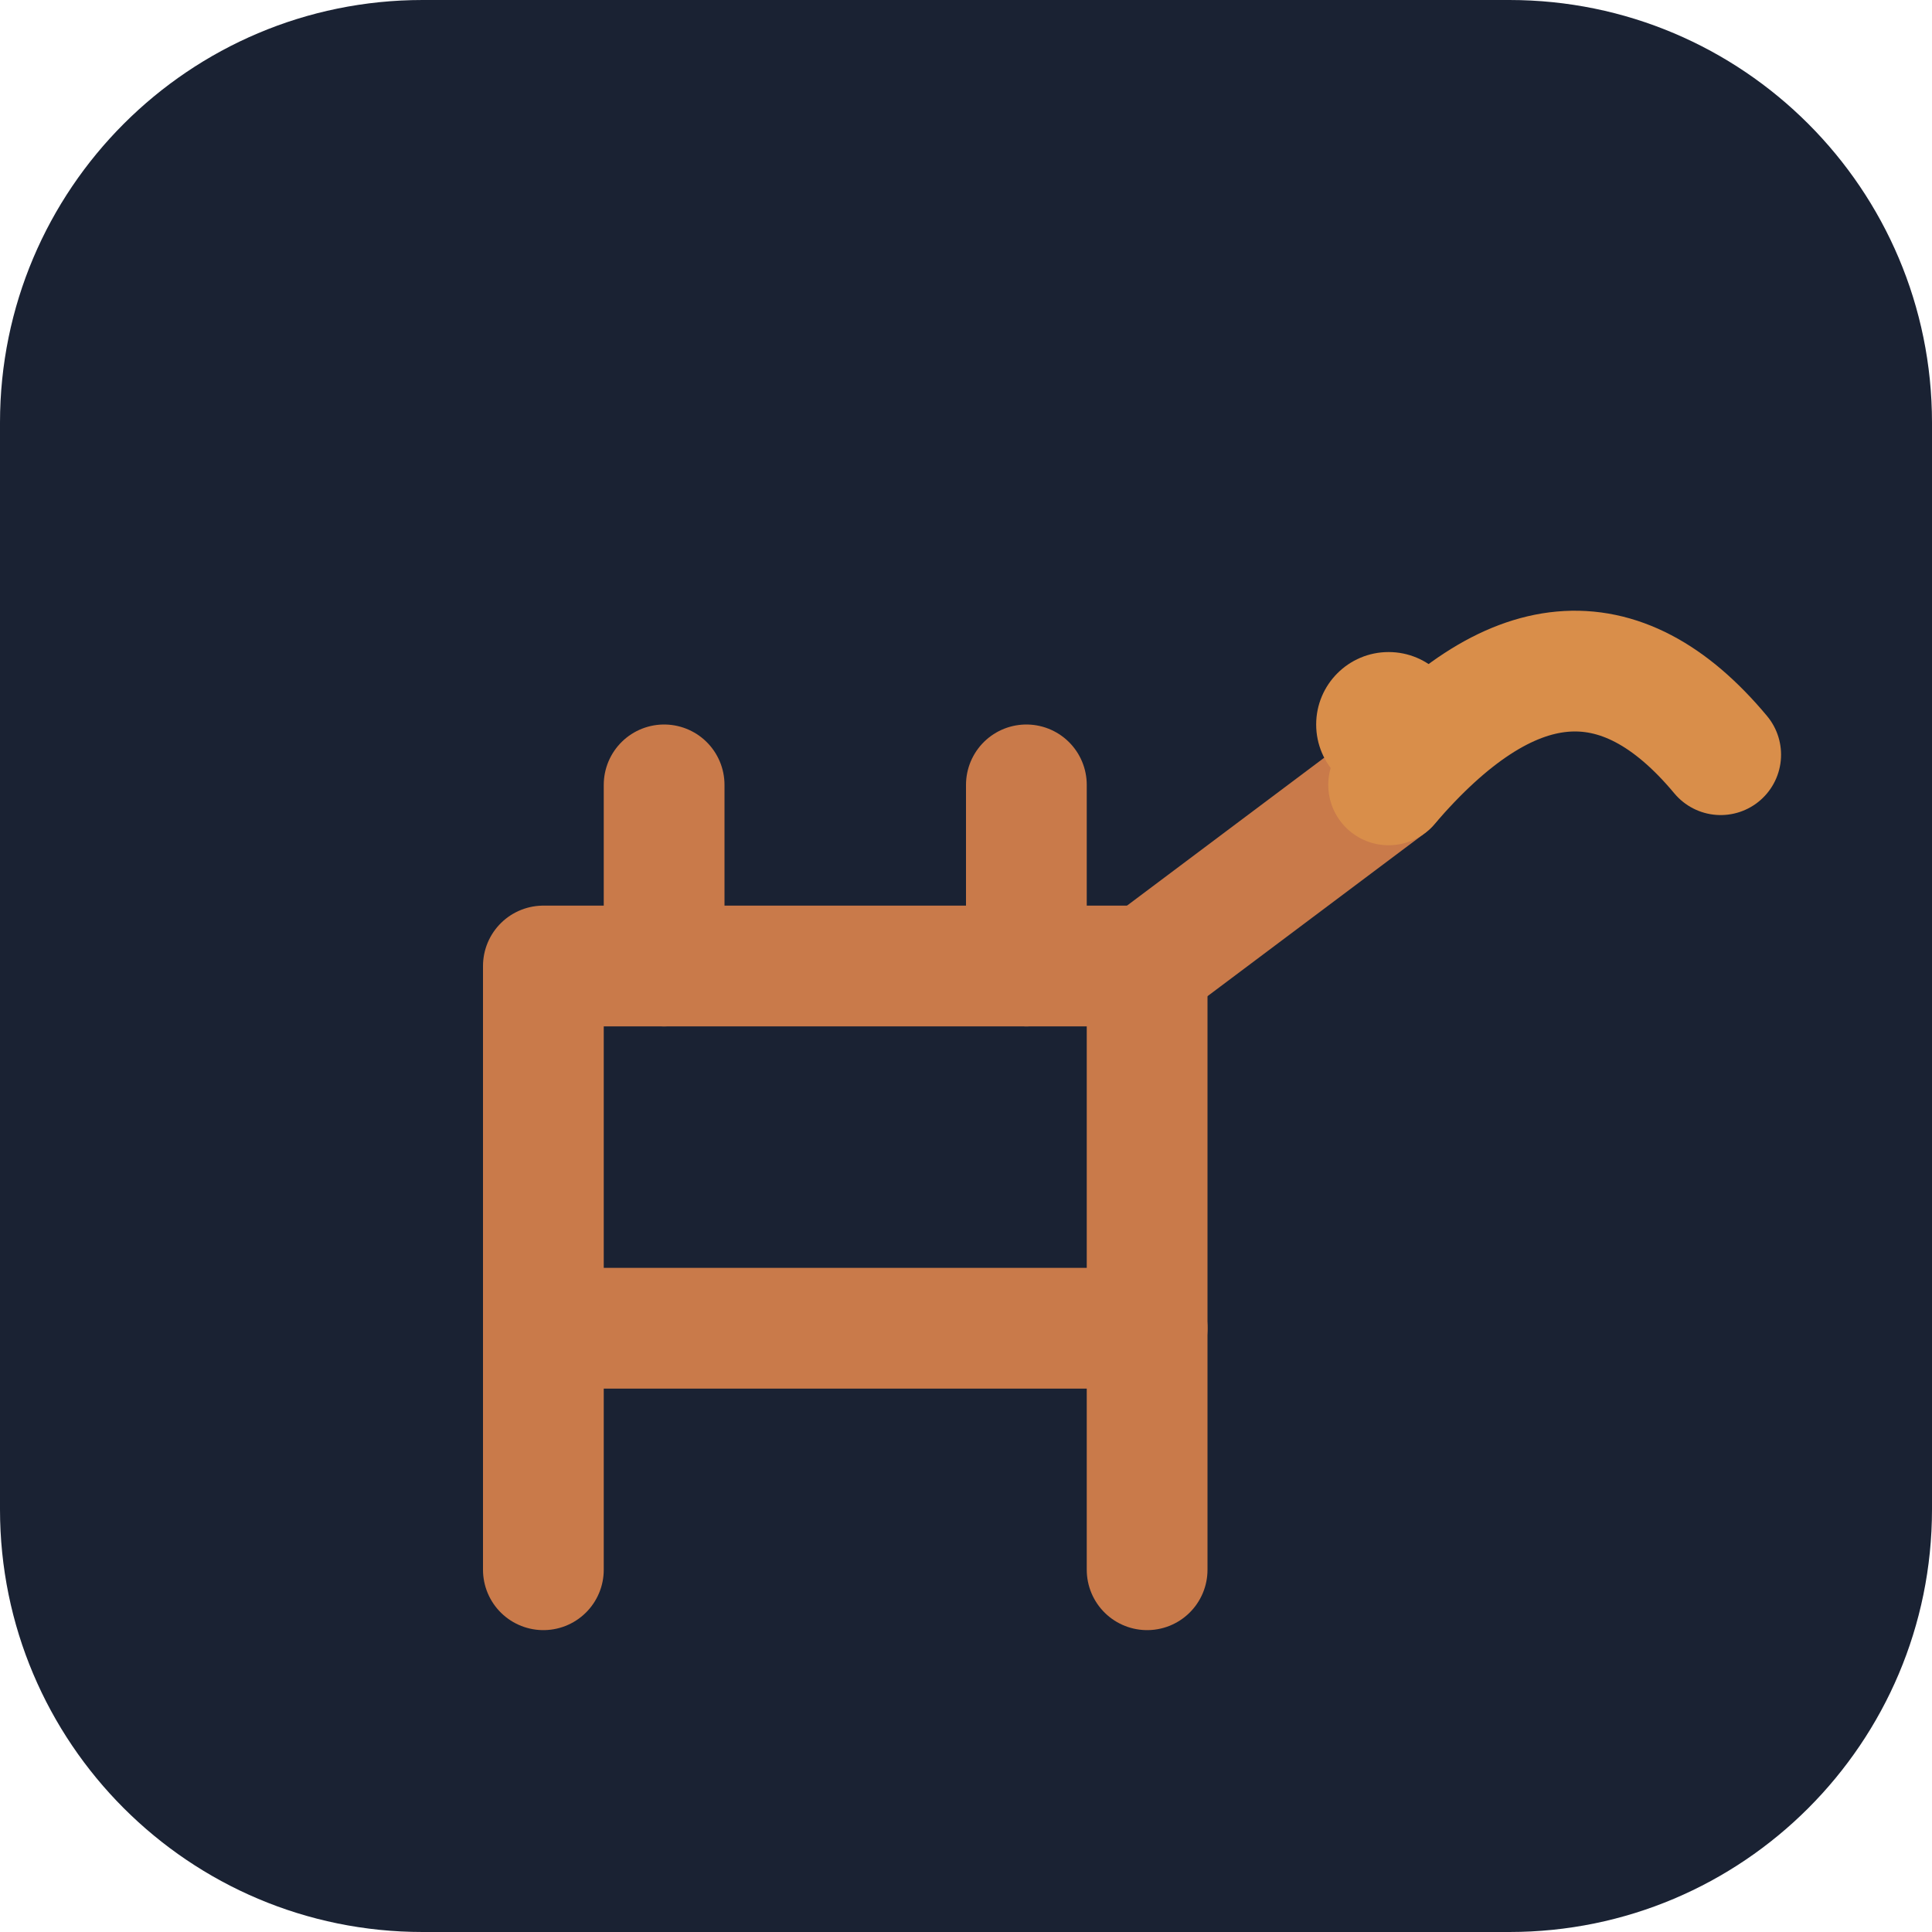
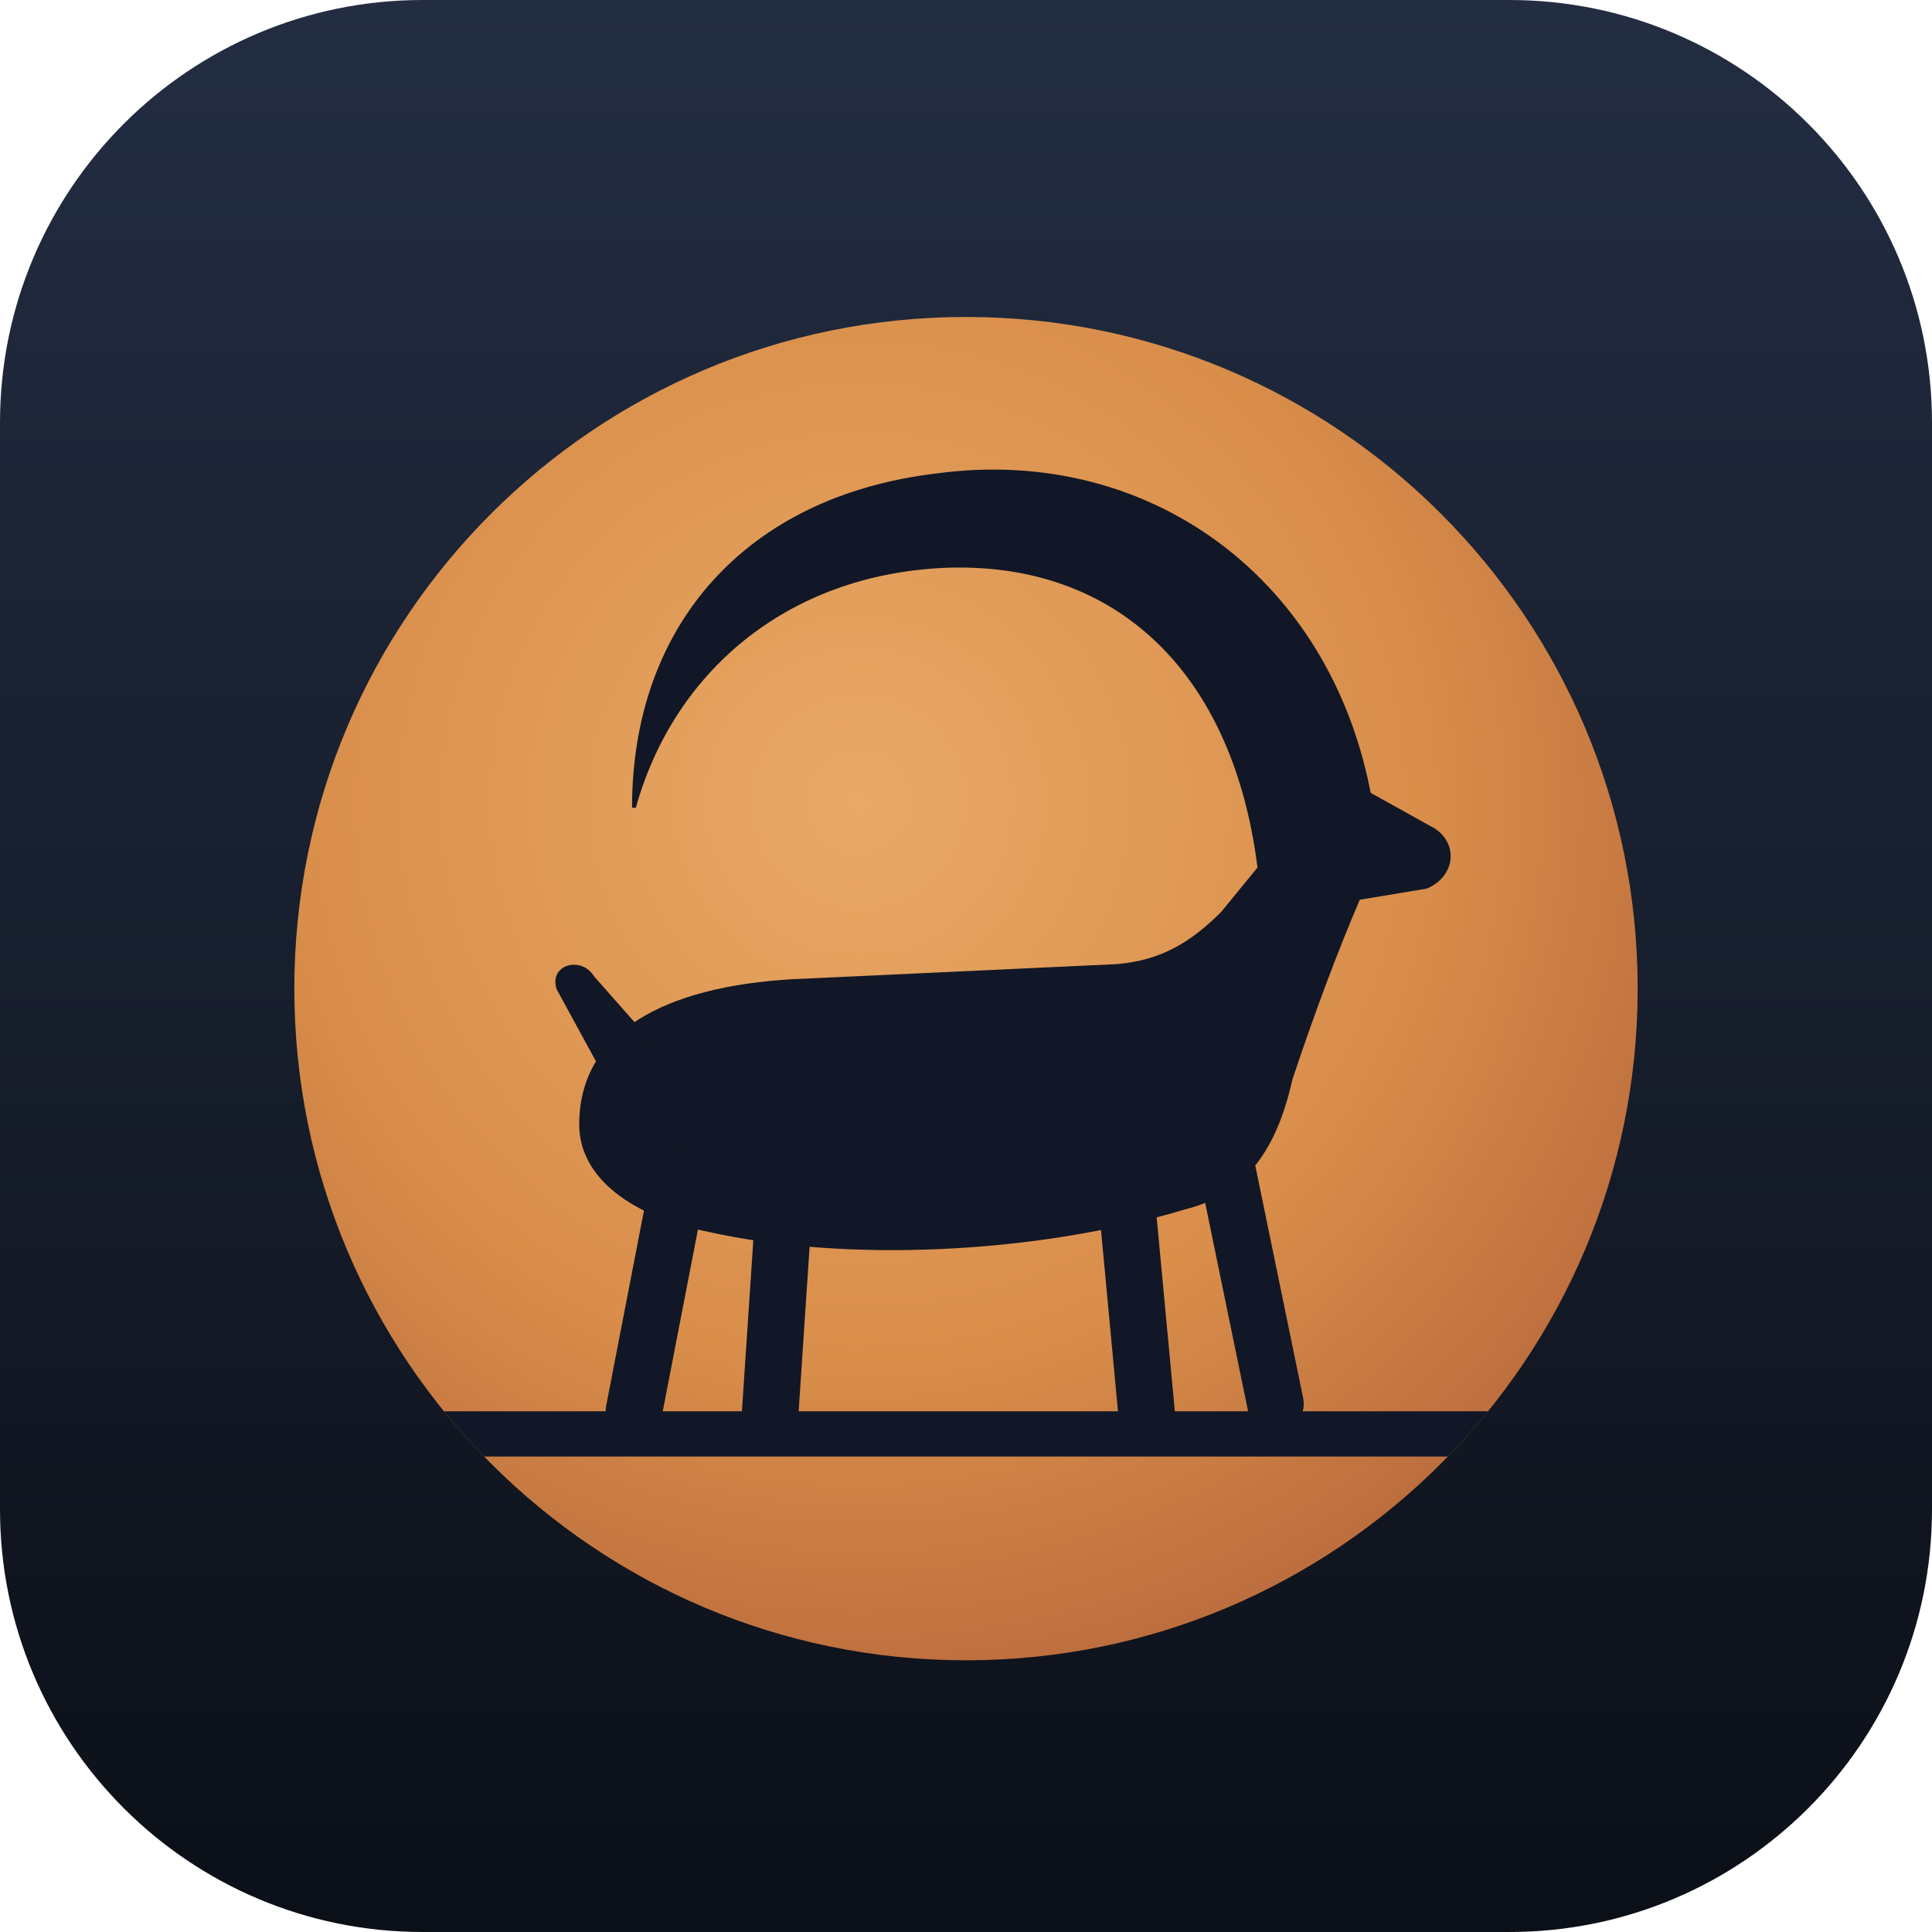
- <svg xmlns="http://www.w3.org/2000/svg" viewBox="0 0 64 64" role="img" aria-label="أثر">
-   <rect width="64" height="64" rx="14" fill="#1A2233" />
-   <g fill="none" stroke="#C97A4A" stroke-width="4" stroke-linecap="round" stroke-linejoin="round">
-     <path d="M18 44 h20 v-12 h-20 z" />
-     <path d="M18 44 v8 M38 44 v8 M22 32 v-6 M34 32 v-6" />
-     <path d="M38 32 l8-6" />
-     <path d="M46 26 q6-7 11-1" stroke="#D98E4A" />
+ <svg xmlns="http://www.w3.org/2000/svg" viewBox="0 0 512 512" width="64" height="64" role="img" aria-label="أثر">
+   <defs>
+     <linearGradient id="bg" x1="0" y1="0" x2="0" y2="1">
+       <stop offset="0" stop-color="#232D42" />
+       <stop offset="1" stop-color="#0B0F17" />
+     </linearGradient>
+     <radialGradient id="sun" cx=".42" cy=".36" r=".7">
+       <stop offset="0" stop-color="#E9A866" />
+       <stop offset=".6" stop-color="#D98E4A" />
+       <stop offset="1" stop-color="#B9693C" />
+     </radialGradient>
+     <clipPath id="disc">
+       <circle cx="256" cy="262" r="178" />
+     </clipPath>
+   </defs>
+   <rect width="512" height="512" rx="112" fill="url(#bg)" />
+   <circle cx="256" cy="262" r="178" fill="url(#sun)" />
+   <g fill="#111726" stroke="#111726" transform="translate(4 6)">
+     <path d="M150 292 C150 268 172 256 206 254 L292 250 C304 249 312 244 320 236            L338 214 C342 206 350 202 358 204 L376 214 C382 218 381 226 374 229            L356 232 C350 246 344 262 338 280 C334 298 326 310 310 314            C270 326 220 328 184 320 C164 316 150 306 150 292 Z" />
+     <path d="M360 212 C352 150 302 112 244 120 C194 126 164 160 164 208            C174 172 204 146 246 144 C292 142 324 172 330 226 Z" />
+     <path d="M156 278 L144 256 C142 250 150 248 153 253 L168 270 Z" />
+     <path d="M352 230 L346 254 L336 236 Z" />
+     <g stroke-width="15" stroke-linecap="round" fill="none">
+       <path d="M176 306 L164 368" />
+       <path d="M204 310 L200 370" />
+       <path d="M294 306 L300 370" />
+       <path d="M320 298 L334 366" />
+     </g>
  </g>
-   <circle cx="46" cy="24" r="2.4" fill="#D98E4A" />
+   <rect x="60" y="374" width="392" height="12" fill="#111726" clip-path="url(#disc)" />
</svg>
